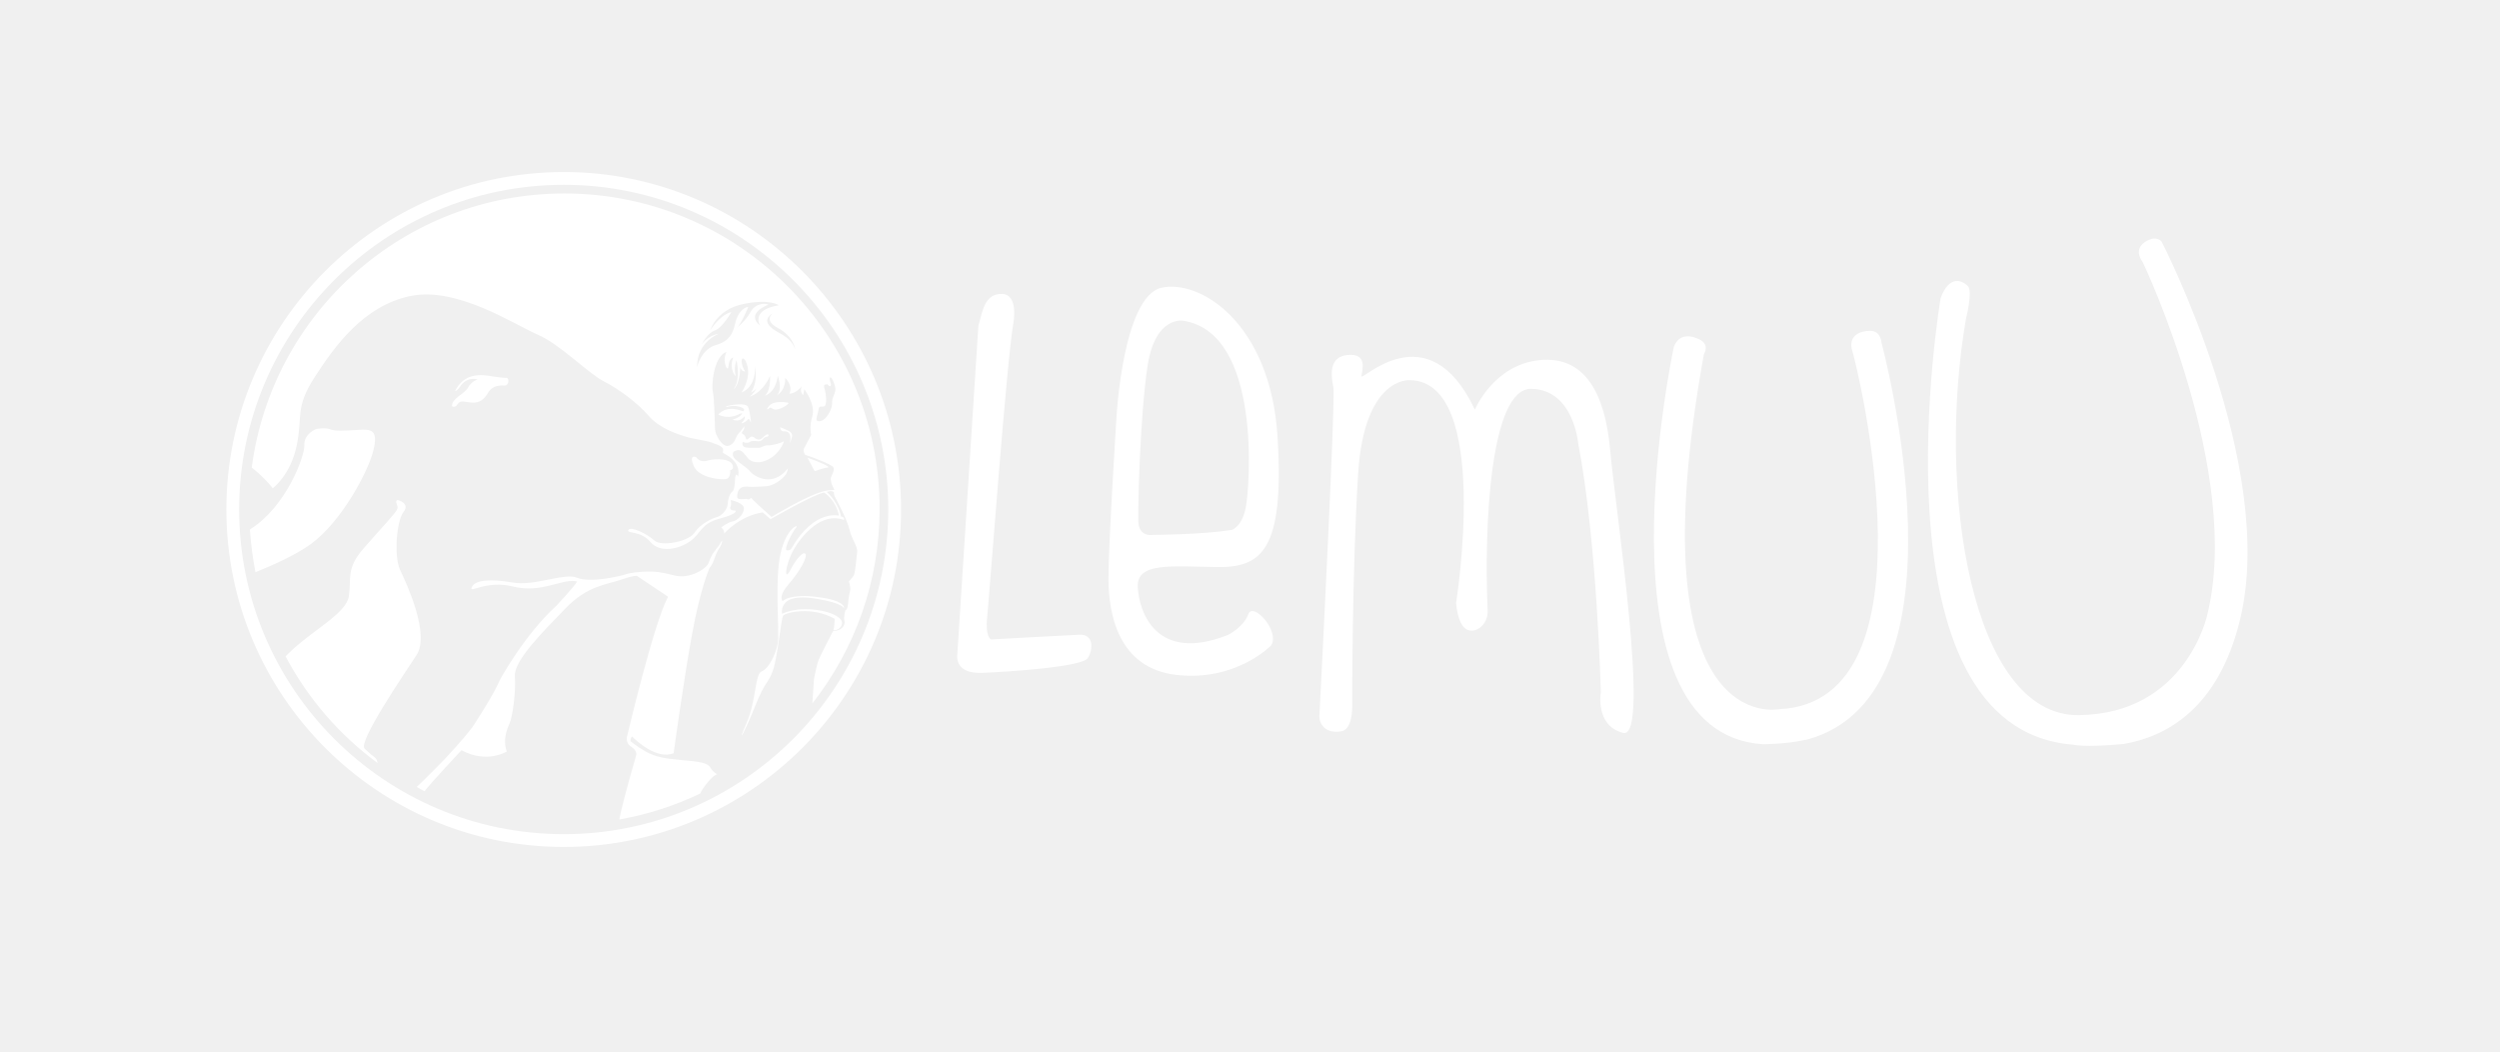
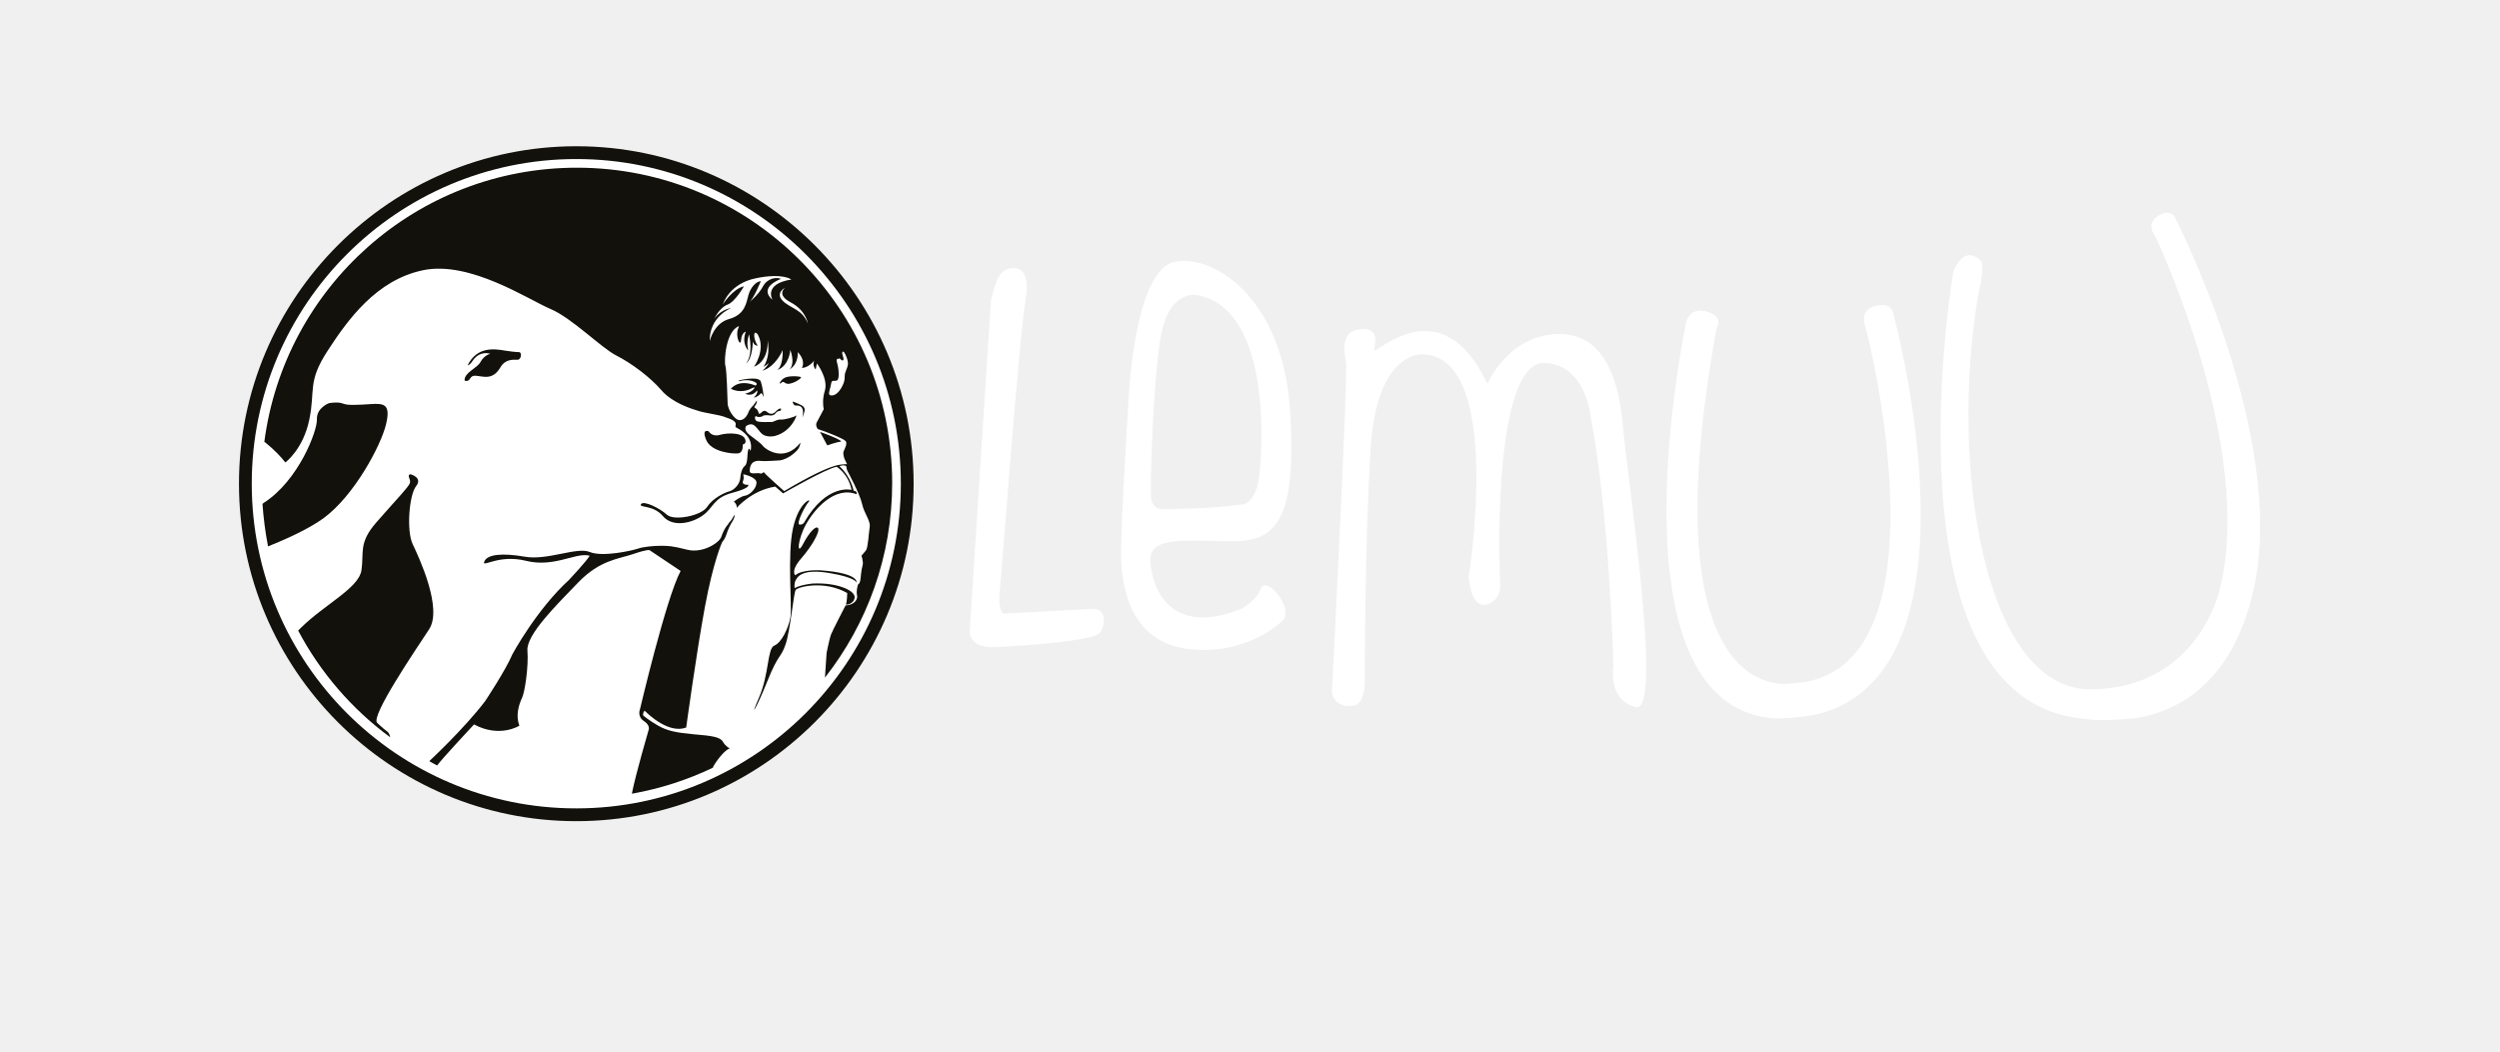
<svg xmlns="http://www.w3.org/2000/svg" version="1.1" id="Capa_1" x="0px" y="0px" viewBox="0 0 1212 510" style="enable-background:new 0 0 1212 510;" xml:space="preserve">
  <style type="text/css">
- 	.st0{fill:#ffffff;}
+ 	.st0{fill:#FFFFFF;}
+ 	.st1{fill:#12110B;}
</style>
+   <circle class="st0" cx="278.8" cy="235.3" r="160.2" />
  <g>
    <g>
      <g>
-         <path class="st0" d="M474.5,158l-10.2,159.2c0,0-1.9,9.6,12.1,9c13.9-0.6,48.6-2.9,51.2-7.2c2.6-4.3,2.9-11.6-4.1-11.3     c-7,0.3-42.9,2.3-42.9,2.3s-2.9-1.3-1.8-11.1c1-9.8,9.5-124.9,12.7-142.4c0,0,2.6-13.9-5.6-14C477.6,142.3,476.5,150.8,474.5,158     " />
+         <path class="st0" d="M480.6,145.5l-10.2,159.2c0,0-1.9,9.6,12.1,9c13.9-0.6,48.6-2.9,51.2-7.2c2.6-4.3,2.9-11.6-4.1-11.3     c-7,0.3-42.9,2.3-42.9,2.3s-2.9-1.3-1.8-11.1c1-9.8,9.5-124.9,12.7-142.4c0,0,2.6-13.9-5.6-14     C483.7,129.8,482.6,138.3,480.6,145.5" />
      </g>
      <g>
-         <path class="st0" d="M605.4,297.8c-2.2,6.2-9.8,10-9.8,10c-34.8,13.8-43.2-11.1-43.8-23.2c-0.6-12.1,16.2-10,38.1-9.7     c21.9,0.4,33.1-7.9,29.7-63.1c-3.4-55.2-37.6-76.5-56.3-72.3c-18.7,4.3-21.8,62.6-21.8,62.6s-4,63.1-3.9,78.8     c0.1,15.6,4.1,43,33,46.3c28.9,3.3,45.9-14.3,45.9-14.3C620.9,305.9,607.6,291.5,605.4,297.8z M556.6,177.1     c3.8-24.2,17.3-21.6,17.3-21.6c38.2,6,32.2,80.9,30.3,90.5c-1.9,9.6-6.8,10.9-6.8,10.9c-14.4,2.3-37.9,2.4-37.9,2.4     c-7.6,1-7.4-6.3-7.4-6.3C551.8,246.5,552.9,201.3,556.6,177.1z" />
+         <path class="st0" d="M611.5,285.3c-2.2,6.2-9.8,10-9.8,10c-34.8,13.8-43.2-11.1-43.8-23.2s16.2-10,38.1-9.7     c21.9,0.4,33.1-7.9,29.7-63.1c-3.4-55.2-37.6-76.5-56.3-72.3c-18.7,4.3-21.8,62.6-21.8,62.6s-4,63.1-3.9,78.8     c0.1,15.6,4.1,43,33,46.3s45.9-14.3,45.9-14.3C627,293.4,613.7,279,611.5,285.3z M562.7,164.6C566.5,140.4,580,143,580,143     c38.2,6,32.2,80.9,30.3,90.5s-6.8,10.9-6.8,10.9c-14.4,2.3-37.9,2.4-37.9,2.4c-7.6,1-7.4-6.3-7.4-6.3     C557.9,234,559,188.8,562.7,164.6z" />
      </g>
      <g>
-         <path class="st0" d="M645.3,354.4c-3.3-0.8-5.5-3.9-5.4-7.3c1.2-22.6,7.8-153.8,6.8-159.1c-1.1-5.8-2.5-15,6.9-15.9     c9.5-0.9,7.2,6.7,6.7,10.2c-0.6,3.5,32.2-32,55,16.3c0,0,9-21.7,31.3-24c22.3-2.3,31.9,16.6,34.3,43.4     c2.3,26.9,19.9,140.8,6.3,137.3c-13.7-3.5-10.8-19.7-10.8-19.7s-1.8-73.1-11-120.8c0,0-2.2-25.9-22.7-26.3     c-20-0.4-23,66.6-21.2,107.6c0.1,3.2-1.2,6.4-3.9,8.3c-1.4,1-3.1,1.6-5.1,1.2c-5.6-1.2-6.3-13.3-6.3-13.3s17.3-107.5-22.5-108     c0,0-22-1.8-25,45.1c-3,46.9-2.9,113.5-2.9,113.5s0.2,11.3-5.7,11.7C648.1,354.9,646.6,354.7,645.3,354.4z" />
+         <path class="st0" d="M651.4,341.9c-3.3-0.8-5.5-3.9-5.4-7.3c1.2-22.6,7.8-153.8,6.8-159.1c-1.1-5.8-2.5-15,6.9-15.9     c9.5-0.9,7.2,6.7,6.7,10.2c-0.6,3.5,32.2-32,55,16.3c0,0,9-21.7,31.3-24s31.9,16.6,34.3,43.4c2.3,26.9,19.9,140.8,6.3,137.3     c-13.7-3.5-10.8-19.7-10.8-19.7s-1.8-73.1-11-120.8c0,0-2.2-25.9-22.7-26.3c-20-0.4-23,66.6-21.2,107.6c0.1,3.2-1.2,6.4-3.9,8.3     c-1.4,1-3.1,1.6-5.1,1.2c-5.6-1.2-6.3-13.3-6.3-13.3s17.3-107.5-22.5-108c0,0-22-1.8-25,45.1s-2.9,113.5-2.9,113.5     s0.2,11.3-5.7,11.7C654.2,342.4,652.7,342.2,651.4,341.9z" />
      </g>
      <g>
-         <path class="st0" d="M876.2,358.6c82.6-22.2,36.3-192.5,36.3-192.5s-0.2-5.6-5.3-5.7c-5-0.1-11.2,2.3-8.8,9.9     c2.4,7.6,42.3,169.8-35.4,173.5c0,0-70.5,15-36.6-172.2c0,0,3.2-4.6-2.5-7.2c-5.7-2.6-10.1-1.5-12.1,3.8     c0,0-40.1,187.1,43.1,192.6c0,0,11.1,0,20-2L876.2,358.6z" />
+         <path class="st0" d="M882.3,346.1c82.6-22.2,36.3-192.5,36.3-192.5s-0.2-5.6-5.3-5.7c-5-0.1-11.2,2.3-8.8,9.9     c2.4,7.6,42.3,169.8-35.4,173.5c0,0-70.5,15-36.6-172.2c0,0,3.2-4.6-2.5-7.2c-5.7-2.6-10.1-1.5-12.1,3.8     c0,0-40.1,187.1,43.1,192.6c0,0,11.1,0,20-2L882.3,346.1z" />
      </g>
      <g>
-         <path class="st0" d="M1030.5,360.6c19.8-3.6,45.5-16.7,56-60.6c17.9-74.7-38.1-182.8-38.1-182.8s-2.5-3.6-8.2,0.2     c-5.7,3.9-1.1,9.5-1.1,9.5c1.2,2.2,48.4,102.6,31.4,171.2c0,0-10.2,48-62.3,48.6c-52.1,0.6-69.1-109.1-54.7-192.2     c0,0,3.4-13.3,0.9-15.8c-2.5-2.6-8.9-5.8-13.2,5.8c0,0-35.5,208.8,64.2,216.5c0,0,5.2,1.5,24.4-0.3L1030.5,360.6z" />
+         <path class="st0" d="M1036.6,348.1c19.8-3.6,45.5-16.7,56-60.6c17.9-74.7-38.1-182.8-38.1-182.8s-2.5-3.6-8.2,0.2     c-5.7,3.9-1.1,9.5-1.1,9.5c1.2,2.2,48.4,102.6,31.4,171.2c0,0-10.2,48-62.3,48.6c-52.1,0.6-69.1-109.1-54.7-192.2     c0,0,3.4-13.3,0.9-15.8c-2.5-2.6-8.9-5.8-13.2,5.8c0,0-35.5,208.8,64.2,216.5c0,0,5.2,1.5,24.4-0.3L1036.6,348.1z" />
      </g>
    </g>
  </g>
  <g>
-     <path d="M-246.7,404.4" />
-   </g>
-   <g>
    <g>
-       <path class="st0" d="M273.4,410.6c-90.2,0-163.6-73.4-163.6-163.6c0-90.2,73.4-163.6,163.6-163.6c90.2,0,163.6,73.4,163.6,163.6    C437.1,337.2,363.7,410.6,273.4,410.6z M273.4,89.6c-86.8,0-157.4,70.6-157.4,157.4c0,86.8,70.6,157.4,157.4,157.4    c86.8,0,157.4-70.6,157.4-157.4C430.8,160.2,360.2,89.6,273.4,89.6z" />
+       <path class="st1" d="M279.5,398.1c-90.2,0-163.6-73.4-163.6-163.6S189.3,70.9,279.5,70.9s163.6,73.4,163.6,163.6    C443.2,324.7,369.8,398.1,279.5,398.1z M279.5,77.1c-86.8,0-157.4,70.6-157.4,157.4s70.6,157.4,157.4,157.4    s157.4-70.6,157.4-157.4S366.3,77.1,279.5,77.1z" />
    </g>
    <g>
-       <path class="st0" d="M346.4,197.2" />
+       <path class="st1" d="M352.5,184.7" />
    </g>
    <g>
-       <path class="st0" d="M391.6,221.9l3.5,6.5c0,0,5-1.7,6.5-1.8C403.2,226.5,396.7,223.6,391.6,221.9z" />
+       <path class="st1" d="M397.7,209.4l3.5,6.5c0,0,5-1.7,6.5-1.8C409.3,214,402.8,211.1,397.7,209.4z" />
    </g>
-     <path class="st0" d="M404,306c0,0-6.4,12.3-7.1,14.2c-0.7,1.8-2.1,8.8-2.1,8.8L394,341c20.4-26,32.6-58.7,32.6-94.3   c0-84.4-68.5-152.9-152.9-152.9c-77.7,0-141.8,57.9-151.6,132.9l0.7,0.5c4.1,3.3,7.4,6.8,9.5,9.5c0,0,8.6-6.3,11.6-20.7   c3-14.4-1-18.2,8.8-33.3c9.8-15.1,23.7-34.5,46.4-39.2c22.7-4.7,51,14.2,61.6,18.7c10.6,4.4,24.8,19,32.2,22.7   c7.3,3.7,16.5,10.6,21.8,16.8c5.3,6.2,14.9,9.1,17.9,10c3,1,10.1,1.9,12.7,2.9l0.5,0.2l0.2,0.1c0,0,4.6,1.2,4.7,3   c0.1,1.7-0.8,1.3,1.2,2.4c2,1,7.6,4.7,6,10.9c0,0-0.6-2.1-1.1-0.6c-0.6,1.5-0.1,6.4-1.6,7.7c-1.5,1.2-2.1,3.7-2.3,6.2   c-0.2,2.5-2.8,5.6-5.3,6.2c-2.5,0.7-8.1,3.4-10.8,7.6c-2.7,4.2-16,6.9-19.5,3.7c-3.5-3.2-11.3-7-12.5-5.1   c-1.3,1.9,5.9,0.2,10.6,5.8c4.7,5.6,14,3.5,19.3-0.3c5.4-3.8,5-8.5,14.4-11c9.4-2.5,7.6-3.9,7.6-3.9s-3.3,0.3-2.4-1.9   c0.5-1.3,0.2-2.2,0.1-3.1l0-0.1c1.3,0.3,6.4,1.6,6.4,4.1c0,2.8-3.3,6-5.5,6.3c-2.2,0.3-5.5,2.9-5.5,2.9s1.6,1.1,1.4,3   c0,0,7.2-8.5,18.7-10.3l3.8,3.3c0,0,21.4-12.3,26-12.9c0,0,5.6,3.3,7.2,11.2c0,0-12-3.3-23,15.8c0,0-0.6,1.2-2.3,1   c-1.7-0.3,2.7-9,4.5-11c1.8-2-4.7-0.3-7.6,12.8c-2.9,13.1-0.3,38.2-1.3,43.4c-1,5.2-4.3,12.1-7.8,13.5c-3.4,1.4-2.4,13.7-7.4,25.2   c-5,11.5-1,4.7,4.2-8.3c5.2-13,6.4-10.8,8.7-17.5c2.3-6.7,3.9-24.9,4.9-26.4c1-1.5,13.9-4.8,25,1.5c0,0-0.1,4.5-0.6,5.3   c-0.5,0.8,3.8,0.2,4.2-3.1c0.4-3.3-8.2-7.4-20.4-6.8c0,0-5.5,0.5-8.7,2.2c0,0-0.4-2.1,0.5-3.8c0.9-1.7,3.1-5.7,16.3-3.5   c13.2,2.2,13.2,4.7,13.2,4.7s1.7-4.6-17.3-6c0,0-9-0.6-12.4,2.4c0,0-2.5-2,2.9-8.2c5.4-6.2,9.1-13,8.2-14.6   c-0.9-1.5-4.2,1.6-7.4,7.8c-3.2,6.1-2.5-2.5,1.5-9.7c4-7.2,13.8-18.7,24.5-14.6c0,0,0.7-1.4-1.4-1.7c0,0-1.1-6.5-6.9-11.9   c0,0,2.2-0.9,3.2,0l0.2,0c-0.1,0.9,0.5,2.3,0.5,2.3s6.1,11.3,7.1,16c1,4.7,4.2,8.1,3.7,11.2c-0.5,3.2-0.8,9.9-1.8,11.3   c-1.1,1.4-2.2,2.6-2.2,2.6s1,2.9,0.6,4.5c-0.4,1.6-0.6,2.5-0.8,4.3c-0.2,1.8-0.2,4.6-1.5,5.2c0,0-0.9,3-0.5,4.9   C410.1,302.5,408.9,305.7,404,306z M385.7,169.3c-2.8-7.1-8.7-7.3-12.3-11.1c-3.6-3.8,1.4-6.3,1.4-6.3s-4.8,3.3,2.6,7.2   C384.8,163,385.7,169.3,385.7,169.3z M338.1,177.9c-0.2-12.1,10.5-16.1,10.5-16.1c-5.5,0.9-8.3,5.2-8.3,5.2s2.7-5.5,6.4-6.8   c3.7-1.3,8-8.9,8-8.9c-5.4,1.2-10.2,8.7-10.2,8.7s3-10,16-12.6c13-2.7,17.2,0.6,17.2,0.6c-13.8,2.2-9.1,9.9-9.1,9.9   c-7.3-6.2,4.1-10.2,4.1-10.2c-2.3-1-6.7-0.3-8.8,3.7c-2.1,4-6.6,7.6-6.6,7.6c2.1-1.6,5.6-10.2,5.6-10.2c-2.5,0.2-5,3.2-6,6.7   c-1,3.5-1.5,9.4-9.2,11.6C340,169.1,338.1,177.9,338.1,177.9z M374.2,250.6c0,0-9.1-8.1-9.6-8.9c-0.5-0.9-0.8,0.8-2.1,0.3   c-1.3-0.5-5.1,0.9-5-1.3c0.1-2.2,0.7-5.4,5.8-4.7c1.3,0.2,8.7-0.3,8.7-0.3c4.6-0.6,9-4.9,9.5-6.4c0.6-1.4,0.6-2.2,0.6-2.2   c-7.9,10.1-17.3,2.9-18.2,1.6c-0.9-1.3-3.2-2.8-6.4-5.3c-3.3-2.5-1.7-4.4-1.7-4.4c3.7-2.2,4.6,0.6,7.1,3.3c2.5,2.8,7,1.5,7,1.5   c8.1-2.2,10.8-10.6,10.2-9.9c-0.6,0.7-5.8,2.2-7.7,2c-1.9-0.1-3.3,1.3-4.4,1.2c-1.1-0.1-4.3,0.2-6.4-0.2c-2.2-0.4-1.6-3.2-0.9-2.6   c0.7,0.6,2.6,0.4,3.1-0.1c0.5-0.6,2.7-0.4,3.4-0.3c0.7,0.2,2.2-0.1,2.7-0.9c0.5-0.7,1.2-1.2,1.7-1.2c0.5,0,1.2-0.2,1.1-1   c-0.2-0.7-1.6,0.1-2.8,1.4c-1.2,1.2-2.6,1.2-4,0c-1.4-1.2-2.3-0.1-3.1,0.6c-0.7,0.7-0.9,0.2-1.1-0.5c-0.1-0.7-0.7-1.5-1.4-1.9   c-0.7-0.3-0.7-0.7,0.1-1.6c0.7-0.9,0.6-2.2,0.6-2.2s-1.4,2-1.9,2.6c-0.6,0.5-1.7,1.8-2.1,2.9c-0.4,1.1-1.7,4.1-4.4,4.1   c-2.6-0.1-5.7-5.3-5.8-8c-0.1-2.7-0.4-16-1.1-18.4c-0.7-2.4,0.2-16.8,6.6-19.2l-0.4,1.2c-1.5,3.7,1.1,9.2,1.4,5.7   c0.3-3.9,2.3-4.2,2.3-4.2c-2.2,5.9,1.2,9.1,1.2,9.1c-1.1-4.2,0.4-7.8,0.4-7.8c2.2,10.8-1.6,14.2-1.6,14.2   c3.4-2.3,3.4-10.8,3.4-10.8c0.5,2.1,2.4,2.1,2.4,2.1c-1.8-2.6-2-5.7-1.4-6.2c0.6-0.5,1.5,0.9,1.5,0.9c3.9,7.4-1.9,15.5-1.9,15.5   c7.5-3,6.6-12.9,6.6-12.9c1.5,8.8-2.1,13-2.1,13c1.9-1.1,2.7-2,2.7-2c-1.5,2.8-3.3,3.9-3.3,3.9c6.8-2.1,10-10.1,10-10.1   c0.2,8-2.6,9.7-2.6,9.7c5.9-2.2,6.3-9.8,6.3-9.8c2.5,7.5-0.3,9.5-0.7,9.7c4.9-2.7,4.3-8.6,4.3-8.6c4.2,4.4,2,7.7,2,7.7   c3.5-0.2,6-3.6,6-3.6c-1.1,2.6,0.7,4.3,0.7,4.3l0.6-2.9c0,0,5.7,7.4,3.8,13.4c-1.1,3.5-0.9,6.8-0.5,8.8l-3.4,6.4   c-0.8,1.5,0.5,3.2,0.5,3.2c3.7,1.1,12.7,4.7,13.6,5.9c0.8,1.2-0.4,3.4-1,4.8c-0.6,1.3,0.4,3.8,0.4,3.8l1.2,2.5   C401.8,237.9,398.9,236,374.2,250.6z M403.8,193.3c-0.6,2,0.5,3.2-1.9,7.3c-2.4,4.1-5,3.9-5.7,3.3c-0.7-0.7,0.5-3.3,0.8-5.4   c0.3-2,1.1-1.1,2.7-1.5c1.5-0.4,1-5.9,0.2-8.5c-0.8-2.6,0.7-2,0.7-2c0.6-1,1.2,1.1,2.1,0.7c1-0.5-0.8-3.1-0.2-4.1   c0.6-1,2.3,2.7,2.6,4.9C405.4,190,404.4,191.3,403.8,193.3z" />
+     <path class="st1" d="M410.1,293.5c0,0-6.4,12.3-7.1,14.2c-0.7,1.8-2.1,8.8-2.1,8.8l-0.8,12c20.4-26,32.6-58.7,32.6-94.3   c0-84.4-68.5-152.9-152.9-152.9c-77.7,0-141.8,57.9-151.6,132.9l0.7,0.5c4.1,3.3,7.4,6.8,9.5,9.5c0,0,8.6-6.3,11.6-20.7   s-1-18.2,8.8-33.3s23.7-34.5,46.4-39.2s51,14.2,61.6,18.7c10.6,4.4,24.8,19,32.2,22.7c7.3,3.7,16.5,10.6,21.8,16.8   s14.9,9.1,17.9,10c3,1,10.1,1.9,12.7,2.9l0.5,0.2l0.2,0.1c0,0,4.6,1.2,4.7,3c0.1,1.7-0.8,1.3,1.2,2.4c2,1,7.6,4.7,6,10.9   c0,0-0.6-2.1-1.1-0.6c-0.6,1.5-0.1,6.4-1.6,7.7c-1.5,1.2-2.1,3.7-2.3,6.2c-0.2,2.5-2.8,5.6-5.3,6.2c-2.5,0.7-8.1,3.4-10.8,7.6   c-2.7,4.2-16,6.9-19.5,3.7s-11.3-7-12.5-5.1c-1.3,1.9,5.9,0.2,10.6,5.8s14,3.5,19.3-0.3c5.4-3.8,5-8.5,14.4-11s7.6-3.9,7.6-3.9   s-3.3,0.3-2.4-1.9c0.5-1.3,0.2-2.2,0.1-3.1v-0.1c1.3,0.3,6.4,1.6,6.4,4.1c0,2.8-3.3,6-5.5,6.3s-5.5,2.9-5.5,2.9s1.6,1.1,1.4,3   c0,0,7.2-8.5,18.7-10.3l3.8,3.3c0,0,21.4-12.3,26-12.9c0,0,5.6,3.3,7.2,11.2c0,0-12-3.3-23,15.8c0,0-0.6,1.2-2.3,1   c-1.7-0.3,2.7-9,4.5-11s-4.7-0.3-7.6,12.8s-0.3,38.2-1.3,43.4c-1,5.2-4.3,12.1-7.8,13.5c-3.4,1.4-2.4,13.7-7.4,25.2s-1,4.7,4.2-8.3   s6.4-10.8,8.7-17.5c2.3-6.7,3.9-24.9,4.9-26.4s13.9-4.8,25,1.5c0,0-0.1,4.5-0.6,5.3s3.8,0.2,4.2-3.1c0.4-3.3-8.2-7.4-20.4-6.8   c0,0-5.5,0.5-8.7,2.2c0,0-0.4-2.1,0.5-3.8c0.9-1.7,3.1-5.7,16.3-3.5c13.2,2.2,13.2,4.7,13.2,4.7s1.7-4.6-17.3-6c0,0-9-0.6-12.4,2.4   c0,0-2.5-2,2.9-8.2s9.1-13,8.2-14.6c-0.9-1.5-4.2,1.6-7.4,7.8c-3.2,6.1-2.5-2.5,1.5-9.7s13.8-18.7,24.5-14.6c0,0,0.7-1.4-1.4-1.7   c0,0-1.1-6.5-6.9-11.9c0,0,2.2-0.9,3.2,0h0.2c-0.1,0.9,0.5,2.3,0.5,2.3s6.1,11.3,7.1,16s4.2,8.1,3.7,11.2   c-0.5,3.2-0.8,9.9-1.8,11.3c-1.1,1.4-2.2,2.6-2.2,2.6s1,2.9,0.6,4.5s-0.6,2.5-0.8,4.3c-0.2,1.8-0.2,4.6-1.5,5.2c0,0-0.9,3-0.5,4.9   C416.2,290,415,293.2,410.1,293.5z M391.8,156.8c-2.8-7.1-8.7-7.3-12.3-11.1c-3.6-3.8,1.4-6.3,1.4-6.3s-4.8,3.3,2.6,7.2   C390.9,150.5,391.8,156.8,391.8,156.8z M344.2,165.4c-0.2-12.1,10.5-16.1,10.5-16.1c-5.5,0.9-8.3,5.2-8.3,5.2s2.7-5.5,6.4-6.8   c3.7-1.3,8-8.9,8-8.9c-5.4,1.2-10.2,8.7-10.2,8.7s3-10,16-12.6c13-2.7,17.2,0.6,17.2,0.6c-13.8,2.2-9.1,9.9-9.1,9.9   c-7.3-6.2,4.1-10.2,4.1-10.2c-2.3-1-6.7-0.3-8.8,3.7c-2.1,4-6.6,7.6-6.6,7.6c2.1-1.6,5.6-10.2,5.6-10.2c-2.5,0.2-5,3.2-6,6.7   s-1.5,9.4-9.2,11.6C346.1,156.6,344.2,165.4,344.2,165.4z M380.3,238.1c0,0-9.1-8.1-9.6-8.9c-0.5-0.9-0.8,0.8-2.1,0.3   c-1.3-0.5-5.1,0.9-5-1.3s0.7-5.4,5.8-4.7c1.3,0.2,8.7-0.3,8.7-0.3c4.6-0.6,9-4.9,9.5-6.4c0.6-1.4,0.6-2.2,0.6-2.2   c-7.9,10.1-17.3,2.9-18.2,1.6c-0.9-1.3-3.2-2.8-6.4-5.3c-3.3-2.5-1.7-4.4-1.7-4.4c3.7-2.2,4.6,0.6,7.1,3.3c2.5,2.8,7,1.5,7,1.5   c8.1-2.2,10.8-10.6,10.2-9.9c-0.6,0.7-5.8,2.2-7.7,2c-1.9-0.1-3.3,1.3-4.4,1.2s-4.3,0.2-6.4-0.2c-2.2-0.4-1.6-3.2-0.9-2.6   c0.7,0.6,2.6,0.4,3.1-0.1c0.5-0.6,2.7-0.4,3.4-0.3c0.7,0.2,2.2-0.1,2.7-0.9c0.5-0.7,1.2-1.2,1.7-1.2s1.2-0.2,1.1-1   c-0.2-0.7-1.6,0.1-2.8,1.4c-1.2,1.2-2.6,1.2-4,0s-2.3-0.1-3.1,0.6c-0.7,0.7-0.9,0.2-1.1-0.5c-0.1-0.7-0.7-1.5-1.4-1.9   c-0.7-0.3-0.7-0.7,0.1-1.6c0.7-0.9,0.6-2.2,0.6-2.2s-1.4,2-1.9,2.6c-0.6,0.5-1.7,1.8-2.1,2.9c-0.4,1.1-1.7,4.1-4.4,4.1   c-2.6-0.1-5.7-5.3-5.8-8c-0.1-2.7-0.4-16-1.1-18.4s0.2-16.8,6.6-19.2l-0.4,1.2c-1.5,3.7,1.1,9.2,1.4,5.7c0.3-3.9,2.3-4.2,2.3-4.2   c-2.2,5.9,1.2,9.1,1.2,9.1c-1.1-4.2,0.4-7.8,0.4-7.8c2.2,10.8-1.6,14.2-1.6,14.2c3.4-2.3,3.4-10.8,3.4-10.8   c0.5,2.1,2.4,2.1,2.4,2.1c-1.8-2.6-2-5.7-1.4-6.2s1.5,0.9,1.5,0.9c3.9,7.4-1.9,15.5-1.9,15.5c7.5-3,6.6-12.9,6.6-12.9   c1.5,8.8-2.1,13-2.1,13c1.9-1.1,2.7-2,2.7-2c-1.5,2.8-3.3,3.9-3.3,3.9c6.8-2.1,10-10.1,10-10.1c0.2,8-2.6,9.7-2.6,9.7   c5.9-2.2,6.3-9.8,6.3-9.8c2.5,7.5-0.3,9.5-0.7,9.7c4.9-2.7,4.3-8.6,4.3-8.6c4.2,4.4,2,7.7,2,7.7c3.5-0.2,6-3.6,6-3.6   c-1.1,2.6,0.7,4.3,0.7,4.3l0.6-2.9c0,0,5.7,7.4,3.8,13.4c-1.1,3.5-0.9,6.8-0.5,8.8l-3.4,6.4c-0.8,1.5,0.5,3.2,0.5,3.2   c3.7,1.1,12.7,4.7,13.6,5.9c0.8,1.2-0.4,3.4-1,4.8c-0.6,1.3,0.4,3.8,0.4,3.8l1.2,2.5C407.9,225.4,405,223.5,380.3,238.1z    M409.9,180.8c-0.6,2,0.5,3.2-1.9,7.3s-5,3.9-5.7,3.3c-0.7-0.7,0.5-3.3,0.8-5.4c0.3-2,1.1-1.1,2.7-1.5c1.5-0.4,1-5.9,0.2-8.5   s0.7-2,0.7-2c0.6-1,1.2,1.1,2.1,0.7c1-0.5-0.8-3.1-0.2-4.1c0.6-1,2.3,2.7,2.6,4.9C411.5,177.5,410.5,178.8,409.9,180.8z" />
    <g>
-       <path class="st0" d="M337.6,221.6c0,0,1.6,2.9,5.5,1.7c3.8-1.1,12.6-1.3,12.4,3.4c0,0-0.1,1.1-1.4,1.3c0,0,0.5,4-2.3,4.3    c-2.8,0.3-13-0.7-15.4-6.5C334,220,337.6,221.6,337.6,221.6z" />
+       <path class="st1" d="M343.7,209.1c0,0,1.6,2.9,5.5,1.7c3.8-1.1,12.6-1.3,12.4,3.4c0,0-0.1,1.1-1.4,1.3c0,0,0.5,4-2.3,4.3    s-13-0.7-15.4-6.5C340.1,207.5,343.7,209.1,343.7,209.1z" />
    </g>
    <g>
-       <path class="st0" d="M305.8,359.3c0,0,2.7,2.4,7.3,5c4.6,2.6,8.9,3.4,17.5,4.2c8.6,0.7,12.6,1.3,13.9,3.6c1.3,2.3,3.4,3.3,3.4,3.3    c-1.8,0.1-5.7,4.7-7.9,8.4l-0.4,0.9c-12.3,5.9-25.4,10.1-39.2,12.6l0.1-0.8c2-9.7,8-30.2,8-30.2s0.9-2.2-2.4-4.3    c-3.3-2.2-1.8-5.7-1.8-5.7s12.7-54,19.7-67l-15.1-10.1c0,0-0.9-0.5-7.9,1.9c-7.1,2.4-16.2,2.9-26.7,13.8    c-10.5,10.9-25.2,25.3-24.6,33c0.6,7.6-1.2,19.9-2.6,22.9c-1.4,3-3.3,8.3-1.3,13.5c0,0-9.5,6.1-22-0.6c0,0-15.7,16.8-17.9,19.9    c0,0-3.4-1.8-3.8-2.1c0,0,16.9-15.7,27.1-29.1c0,0,10.1-15.2,13.2-22.7c0,0,11.7-21.7,27.5-36.1c0,0,8.8-9.4,10-11.7l-1.2-0.2    c-6.5-0.8-16.7,5.9-29.6,2.7c-13.6-3.4-21.7,3.7-20.3,0.3c1.4-3.5,8.8-4.2,19.7-2.3c10.9,1.9,25.3-4.9,31.4-2.3    c6.2,2.6,20.7-0.7,23.3-1.6c2.6-0.9,7.5-1.4,11.1-1.4c3.6,0,5.4,0,12.9,1.9c7.5,1.9,15.6-3.4,16.5-6.2c1.5-4.4,3.4-6.2,3.4-6.2    c0.1-0.6,0.8-0.9,1.7-2.3c0.9-1.4,1.4-2.7,1.4-1.9c0,0.8-0.5,2.1-1.7,3.9c-1.2,1.9-2.3,5.3-2.3,5.3c-0.5,1.6-1.3,2.8-2.1,3.8    c0,0-4.2,9.1-8.3,31.2c-4.1,22-9.1,58.6-9.1,58.6c-8.3,3.1-18-6-20.1-8.1C306.7,356.9,305.7,357.5,305.8,359.3z" />
+       <path class="st1" d="M311.9,346.8c0,0,2.7,2.4,7.3,5c4.6,2.6,8.9,3.4,17.5,4.2c8.6,0.7,12.6,1.3,13.9,3.6c1.3,2.3,3.4,3.3,3.4,3.3    c-1.8,0.1-5.7,4.7-7.9,8.4l-0.4,0.9c-12.3,5.9-25.4,10.1-39.2,12.6l0.1-0.8c2-9.7,8-30.2,8-30.2s0.9-2.2-2.4-4.3    c-3.3-2.2-1.8-5.7-1.8-5.7s12.7-54,19.7-67L315,266.7c0,0-0.9-0.5-7.9,1.9c-7.1,2.4-16.2,2.9-26.7,13.8s-25.2,25.3-24.6,33    c0.6,7.6-1.2,19.9-2.6,22.9c-1.4,3-3.3,8.3-1.3,13.5c0,0-9.5,6.1-22-0.6c0,0-15.7,16.8-17.9,19.9c0,0-3.4-1.8-3.8-2.1    c0,0,16.9-15.7,27.1-29.1c0,0,10.1-15.2,13.2-22.7c0,0,11.7-21.7,27.5-36.1c0,0,8.8-9.4,10-11.7l-1.2-0.2    c-6.5-0.8-16.7,5.9-29.6,2.7c-13.6-3.4-21.7,3.7-20.3,0.3c1.4-3.5,8.8-4.2,19.7-2.3c10.9,1.9,25.3-4.9,31.4-2.3    c6.2,2.6,20.7-0.7,23.3-1.6c2.6-0.9,7.5-1.4,11.1-1.4s5.4,0,12.9,1.9s15.6-3.4,16.5-6.2c1.5-4.4,3.4-6.2,3.4-6.2    c0.1-0.6,0.8-0.9,1.7-2.3c0.9-1.4,1.4-2.7,1.4-1.9s-0.5,2.1-1.7,3.9c-1.2,1.9-2.3,5.3-2.3,5.3c-0.5,1.6-1.3,2.8-2.1,3.8    c0,0-4.2,9.1-8.3,31.2c-4.1,22-9.1,58.6-9.1,58.6c-8.3,3.1-18-6-20.1-8.1C312.8,344.4,311.8,345,311.9,346.8z" />
    </g>
    <g>
-       <path class="st0" d="M138.5,318.2c10.8,20.4,26.1,38.1,44.6,51.7c0,0-0.1-1.9-1.7-3c-1.6-1.1-4.6-4-4.6-4    c-3.2-3.2,18.5-35.1,25.2-45.3c6.7-10.1-4.9-34.9-8-41.4c-3-6.5-1.7-23.7,1.7-28c3.4-4.3-2.8-5.8-2.8-5.8    c-1.9,0.6,0.4,2.4-0.2,4.3c-0.6,1.9-7.8,9.3-16.4,19.2c-8.6,9.9-5.8,14.4-7.1,23.1c-1.3,8.6-17.7,16.4-29.3,27.8L138.5,318.2z" />
+       <path class="st1" d="M144.6,305.7c10.8,20.4,26.1,38.1,44.6,51.7c0,0-0.1-1.9-1.7-3c-1.6-1.1-4.6-4-4.6-4    c-3.2-3.2,18.5-35.1,25.2-45.3c6.7-10.1-4.9-34.9-8-41.4c-3-6.5-1.7-23.7,1.7-28s-2.8-5.8-2.8-5.8c-1.9,0.6,0.4,2.4-0.2,4.3    c-0.6,1.9-7.8,9.3-16.4,19.2c-8.6,9.9-5.8,14.4-7.1,23.1c-1.3,8.6-17.7,16.4-29.3,27.8L144.6,305.7z" />
    </g>
    <g>
-       <path class="st0" d="M121.2,256.8c0.5,7,1.4,13.9,2.7,20.6l1.9-0.8c9.4-3.8,18.8-8.4,24.9-12.8c15.1-11,28-35.5,30.4-45.5    c2.4-9.9-0.9-10.3-7.3-9.9c0,0-8,0.6-11.1,0.3c-3.2-0.3-2.7-1.6-9.1-0.8c0,0-6.3,2.2-6,8c0.2,5.4-8.8,29.5-25.8,40.4L121.2,256.8z    " />
+       <path class="st1" d="M127.3,244.3c0.5,7,1.4,13.9,2.7,20.6l1.9-0.8c9.4-3.8,18.8-8.4,24.9-12.8c15.1-11,28-35.5,30.4-45.5    c2.4-9.9-0.9-10.3-7.3-9.9c0,0-8,0.6-11.1,0.3c-3.2-0.3-2.7-1.6-9.1-0.8c0,0-6.3,2.2-6,8c0.2,5.4-8.8,29.5-25.8,40.4L127.3,244.3z    " />
    </g>
    <g>
-       <path class="st0" d="M245.6,183.2c0,0-1.4,0.1-6.6-0.7c-5.2-0.9-13.7-2.2-18.3,7.1c0,0,0.9,0.1,2.3-2c1.4-2.2,4.2-4.8,8.7-3.6    c0,0-3,0.7-4.7,3.9c-1.7,3.2-7.8,5-7.8,9c0,0,1.5,1.1,2.7-0.9c1.3-2.1,3-1.2,6.2-0.9c3.2,0.4,6-0.3,8.5-4.5    c2.4-4.2,6.4-3.7,8.3-3.7C246.7,187,247.2,183.2,245.6,183.2z" />
+       <path class="st1" d="M251.7,170.7c0,0-1.4,0.1-6.6-0.7c-5.2-0.9-13.7-2.2-18.3,7.1c0,0,0.9,0.1,2.3-2c1.4-2.2,4.2-4.8,8.7-3.6    c0,0-3,0.7-4.7,3.9s-7.8,5-7.8,9c0,0,1.5,1.1,2.7-0.9c1.3-2.1,3-1.2,6.2-0.9c3.2,0.4,6-0.3,8.5-4.5c2.4-4.2,6.4-3.7,8.3-3.7    C252.8,174.5,253.3,170.7,251.7,170.7z" />
    </g>
    <g>
-       <path class="st0" d="M372,198.3c0,0,0.9-2.5,3.8-3.1c2.8-0.6,6.4-0.2,6.6,0.2c0.2,0.4-2.8,2.8-6.1,3.2c0,0-1.2,0-2-0.7    c-0.8-0.7-1.4,0.2-1.7,0.4C372.1,198.5,372,198.3,372,198.3z" />
+       <path class="st1" d="M378.1,185.8c0,0,0.9-2.5,3.8-3.1c2.8-0.6,6.4-0.2,6.6,0.2s-2.8,2.8-6.1,3.2c0,0-1.2,0-2-0.7    s-1.4,0.2-1.7,0.4C378.2,186,378.1,185.8,378.1,185.8z" />
    </g>
    <g>
-       <path class="st0" d="M348.4,201c0,0,3.4-5,11.9-1.6c0,0,0.6-0.1,0.6-0.9c-0.1-0.7-3.7-2.6-8.5-1.2c0,0-0.6-0.2,0-0.4    c0.6-0.2,9.6-2.2,10.5,0.6c0.9,2.8,1.4,6.9,1.3,7.3c-0.1,0.4-0.7-2.4-1.4-1.5c-0.7,0.9-2.2,1.8-3,1.9c-0.9,0.1,1.4-1,1.4-2.9    c0-1.9-1,3-6,1.1c0,0,3.7-0.7,4.8-3.1c0,0-1.3,0.2-2,0.7C357.2,201.4,353,203.3,348.4,201z" />
+       <path class="st1" d="M354.5,188.5c0,0,3.4-5,11.9-1.6c0,0,0.6-0.1,0.6-0.9c-0.1-0.7-3.7-2.6-8.5-1.2c0,0-0.6-0.2,0-0.4    s9.6-2.2,10.5,0.6s1.4,6.9,1.3,7.3c-0.1,0.4-0.7-2.4-1.4-1.5c-0.7,0.9-2.2,1.8-3,1.9c-0.9,0.1,1.4-1,1.4-2.9s-1,3-6,1.1    c0,0,3.7-0.7,4.8-3.1c0,0-1.3,0.2-2,0.7C363.3,188.9,359.1,190.8,354.5,188.5z" />
    </g>
    <g>
-       <path class="st0" d="M339.7,384.7" />
+       <path class="st1" d="M345.8,372.2" />
    </g>
    <g>
-       <path class="st0" d="M394,341" />
+       <path class="st1" d="M400.1,328.5" />
    </g>
    <g>
-       <path class="st0" d="M394,341" />
+       <path class="st1" d="M400.1,328.5" />
    </g>
    <g>
-       <path class="st0" d="M394,341" />
+       <path class="st1" d="M400.1,328.5" />
    </g>
    <g>
-       <path class="st0" d="M306.3,356.5" />
+       <path class="st1" d="M312.4,344" />
    </g>
    <g>
-       <path class="st0" d="M378.5,207.2c0,0-0.3-0.1-0.1,0.4c0.2,0.6,0.5,1.4,1.3,1.5c0.7,0.1,4.7-0.8,3.4,5.6c0,0,0.1,0.2,0.6-1.5    c0.5-1.6,1.1-3.1-1.2-4.3C380.1,207.7,378.5,207.2,378.5,207.2z" />
+       <path class="st1" d="M384.6,194.7c0,0-0.3-0.1-0.1,0.4c0.2,0.6,0.5,1.4,1.3,1.5c0.7,0.1,4.7-0.8,3.4,5.6c0,0,0.1,0.2,0.6-1.5    c0.5-1.6,1.1-3.1-1.2-4.3C386.2,195.2,384.6,194.7,384.6,194.7z" />
    </g>
  </g>
</svg>
